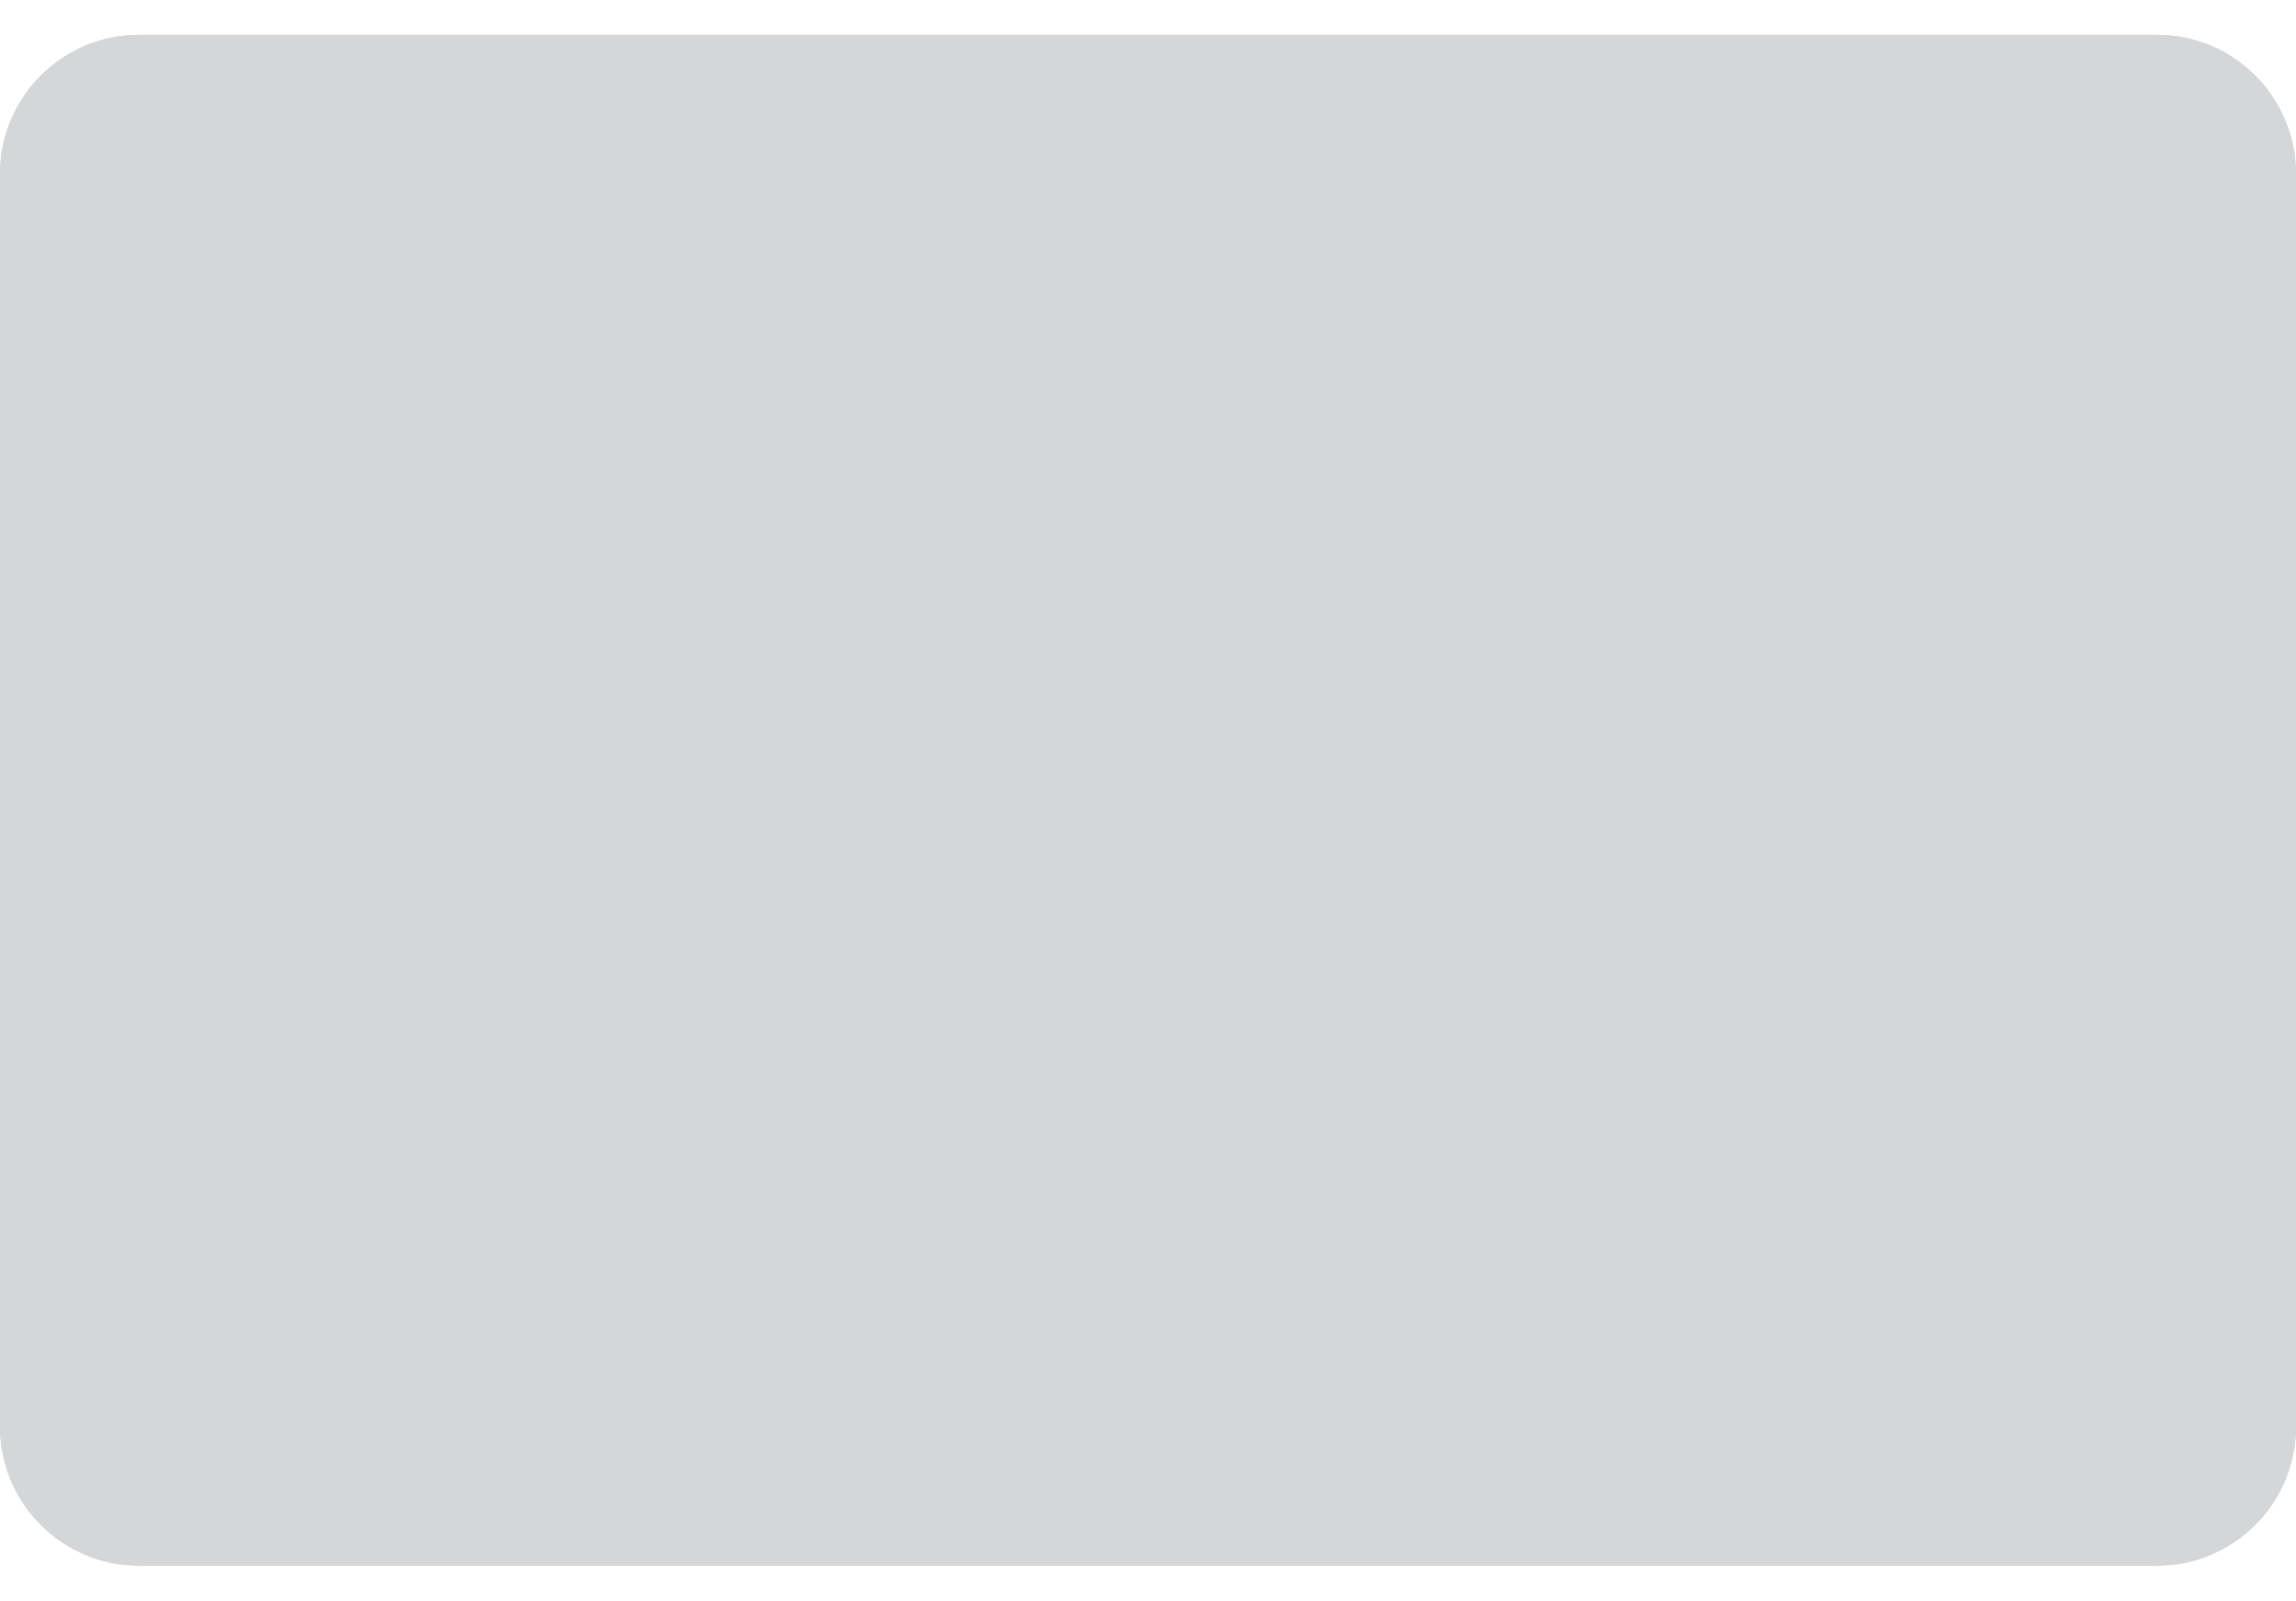
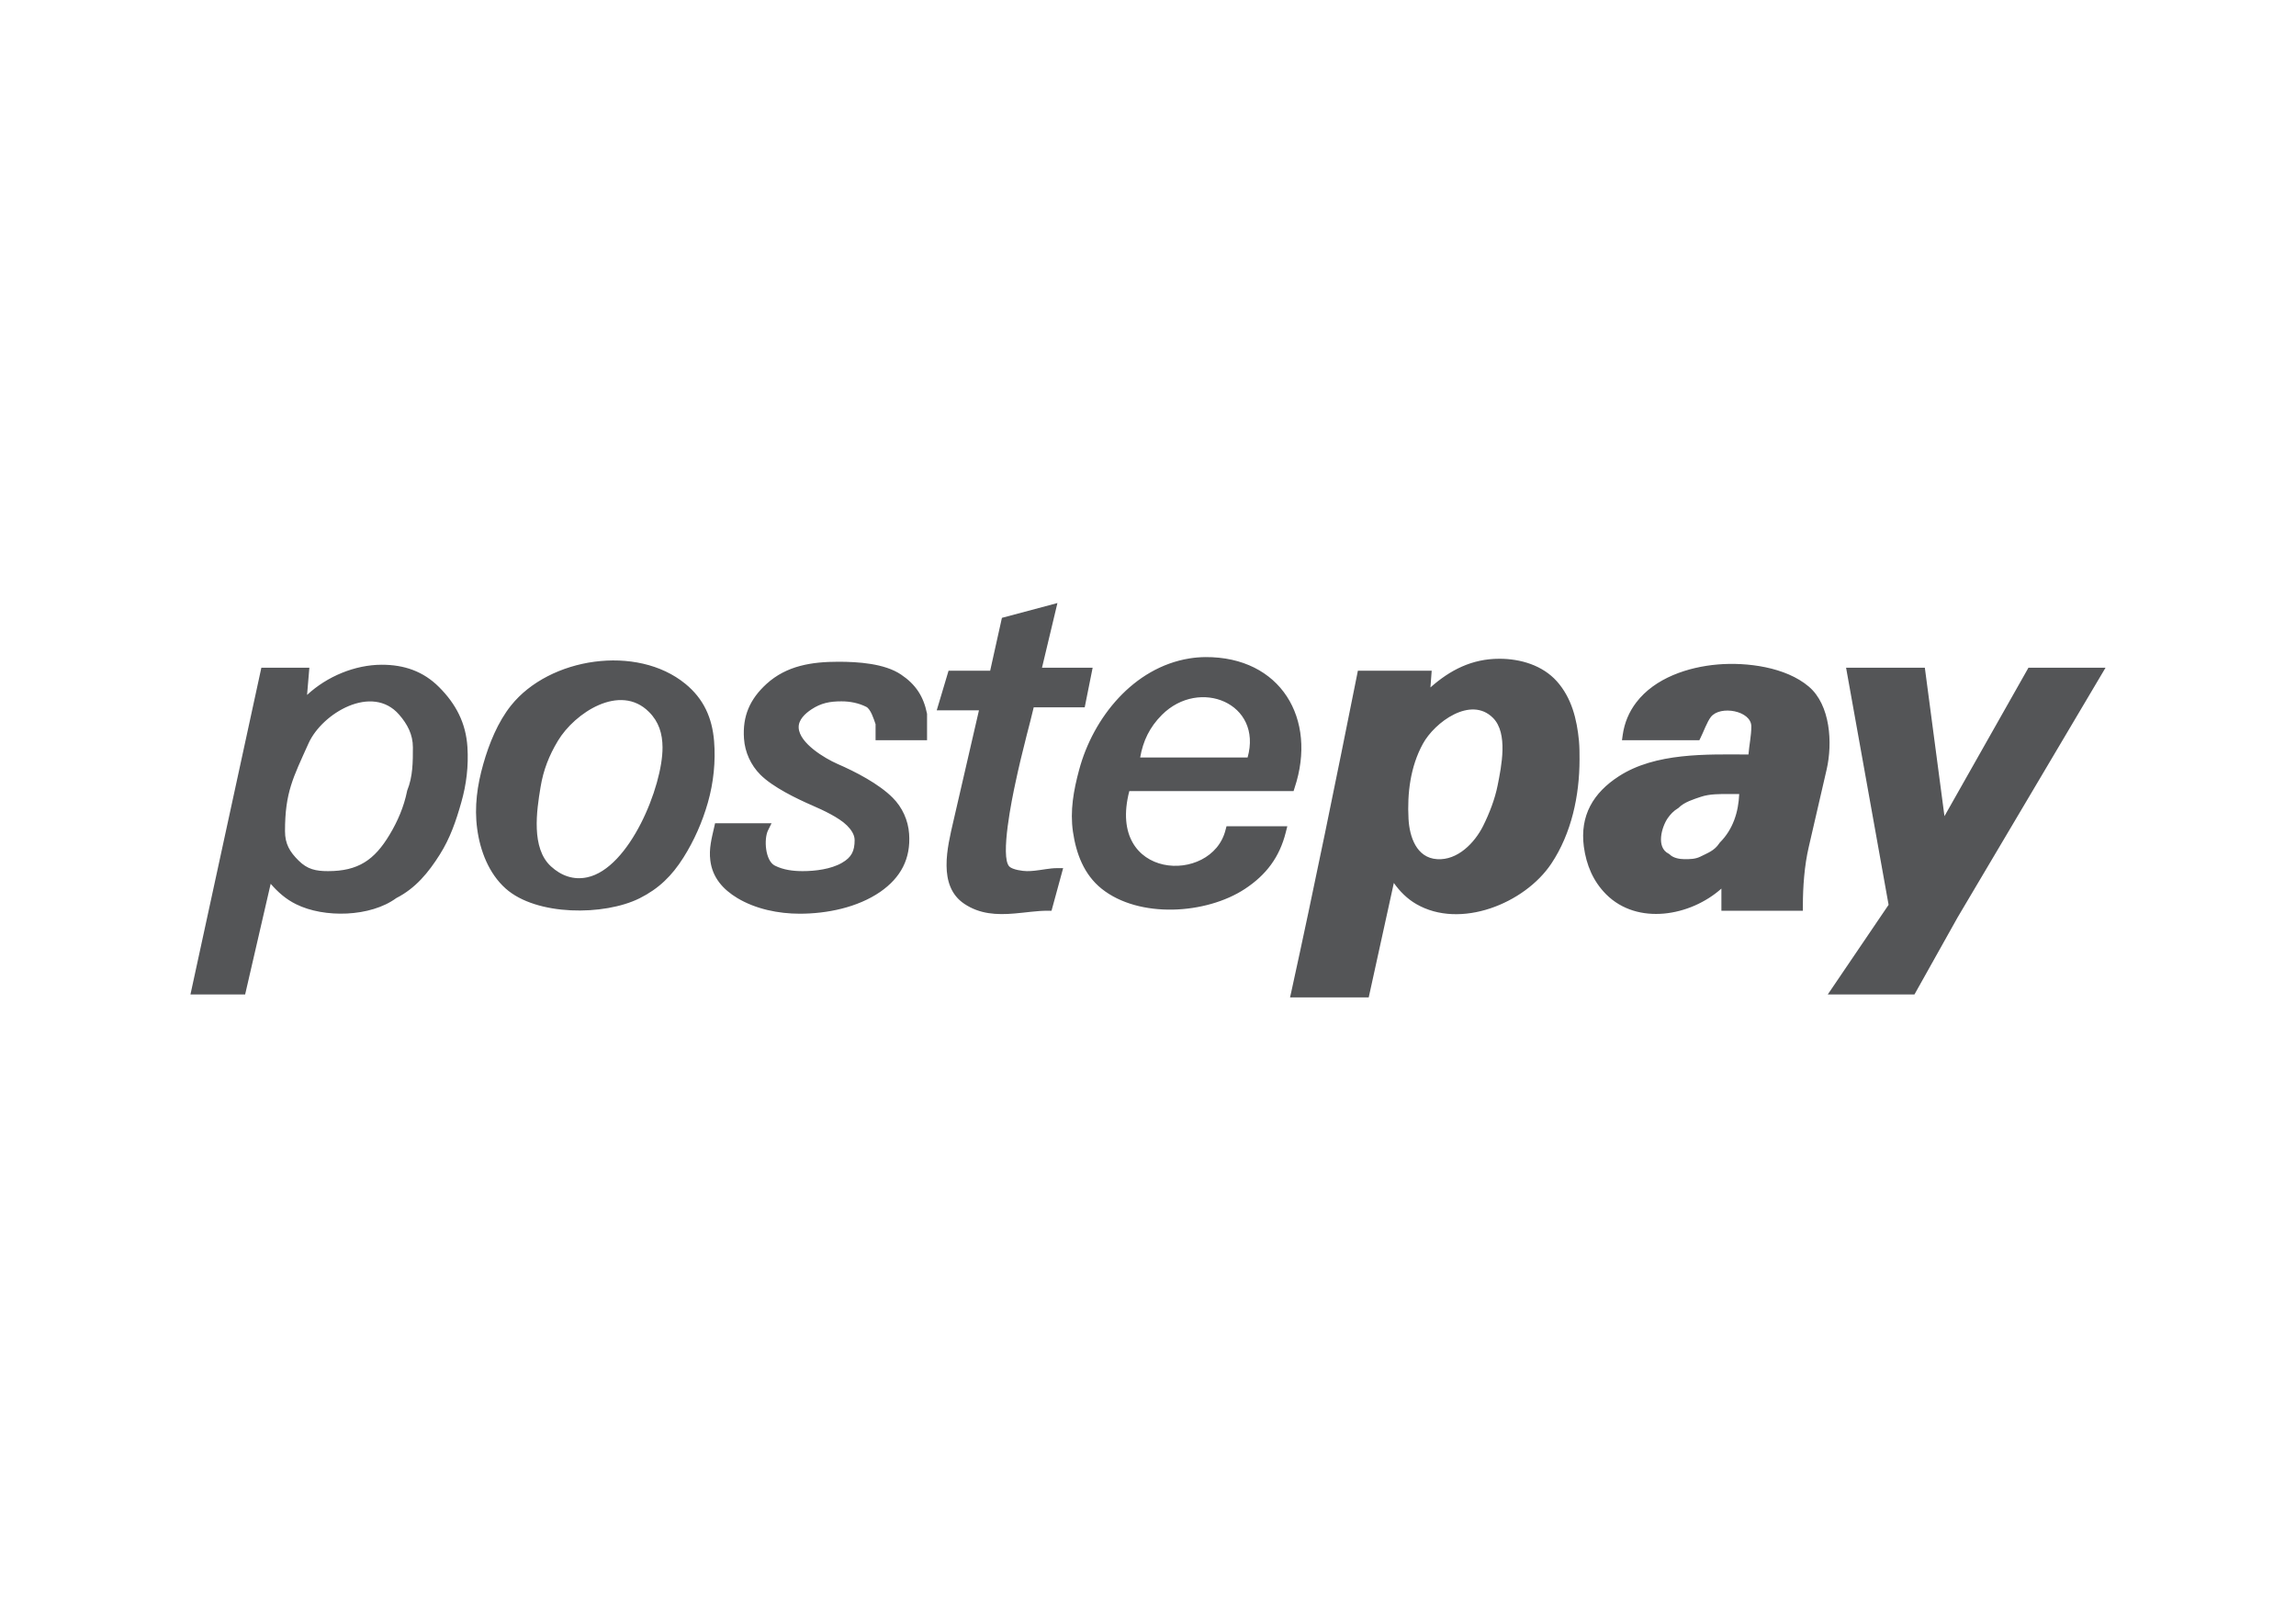
- <svg xmlns="http://www.w3.org/2000/svg" height="23" viewBox="0 0 33 23" width="33">
-   <g fill="none" fill-rule="evenodd">
-     <rect fill="#d5d6d8" height="22" rx="2" width="33" y=".5" />
-     <path d="m22.004 4.104c-.445.398-1.205.532-1.656.082-.189-.189-.286-.421-.321-.685-.06-.448.134-.774.504-1.013.524-.338 1.252-.314 1.862-.312.009-.134.04-.267.04-.403-0-.225-.445-.308-.581-.136-.057.072-.105.21-.147.296l-.019.038h-1.112l.011-.079c.024-.17.089-.327.193-.464.269-.353.746-.509 1.173-.545.418-.035.975.036 1.306.316.315.266.344.817.258 1.191l-.258 1.117c-.061.266-.084.571-.084.844v.069h-1.171v-.318zm.257-1.359h-.144c-.134 0-.279-.004-.408.039-.104.035-.238.076-.317.155l-.006.006-.007.004c-.059.036-.109.086-.147.143-.087.129-.168.417.014.508l.01.005.008.008c.05.05.142.065.209.065.078 0 .155.001.227-.035.108-.054.203-.085.274-.192l.004-.006.005-.005c.19-.19.268-.437.279-.698zm2.147 1.591-.612-3.406h1.133l.282 2.133 1.207-2.133h1.108l-2.125 3.585-.621 1.11h-1.246l.874-1.289zm-6.585-3.124c.281-.248.594-.412.991-.412.303 0 .618.092.825.324.214.239.288.545.318.856.008.089.008.177.008.266 0.0.518-.115 1.063-.407 1.499-.382.573-1.309.947-1.941.58-.127-.073-.236-.181-.321-.304l-.361 1.646h-1.131l.019-.084c.332-1.515.641-3.034.945-4.555l.011-.056h1.061l-.018.24zm-.108.809c-.18.328-.227.711-.206 1.08.014.256.113.56.411.579.295.019.539-.234.66-.478.091-.182.169-.384.209-.584.054-.271.153-.749-.067-.969-.32-.32-.839.064-1.008.371zm-14.754 2.218c-.37.273-1.038.291-1.443.089-.146-.073-.261-.174-.363-.293l-.367 1.59h-.786l1.019-4.695h.69l-.033.391c.286-.267.69-.434 1.075-.434.319 0 .595.093.823.321.241.241.386.516.407.861.017.271-.014.536-.089.797-.076.265-.161.514-.309.749-.163.257-.348.484-.624.624zm.157-1.547c.08-.201.081-.407.081-.619 0-.186-.079-.333-.198-.47-.387-.447-1.107-.024-1.303.413-.222.495-.338.704-.338 1.261 0 .185.068.297.194.424.126.126.248.152.424.152.433 0 .666-.159.886-.525.116-.193.205-.401.249-.623l.001-.006.002-.006zm3.997-1.532c.264.216.385.488.412.822.024.295-.007.6-.089.884-.079.278-.197.548-.352.792-.166.262-.351.445-.629.584-.51.255-1.483.256-1.926-.139-.242-.217-.367-.543-.409-.859-.042-.315.001-.627.088-.931.083-.29.211-.605.4-.841.553-.691 1.808-.881 2.505-.311zm-1.931 2.624c.147.134.323.199.52.157.609-.13 1.086-1.309 1.083-1.868-.001-.198-.053-.368-.195-.51-.417-.417-1.069.015-1.31.416-.126.211-.208.42-.249.663-.057.341-.137.879.15 1.141zm4.665-2.044c-.024-.072-.07-.218-.133-.25-.11-.055-.234-.079-.356-.079-.167 0-.295.024-.434.117-.088.059-.188.148-.181.265.013.222.375.437.557.516.258.113.593.286.795.487.137.137.222.324.235.517.026.359-.12.631-.417.836-.327.226-.765.313-1.157.313-.304 0-.632-.067-.895-.225-.206-.124-.358-.295-.388-.54-.021-.17.019-.318.056-.481l.012-.054h.812l-.05.101c-.063.126-.041.439.098.509.123.062.263.079.399.079.18 0 .408-.028.567-.12.137-.08.18-.171.18-.327 0-.081-.054-.154-.108-.209-.115-.115-.347-.222-.495-.286-.232-.101-.572-.264-.752-.445-.137-.137-.221-.324-.235-.517-.023-.325.084-.569.323-.787.291-.265.654-.319 1.035-.319.277 0 .661.024.898.184.21.141.324.312.373.56l.001.007v.377h-.741v-.23zm1.486-.2h-.608l.17-.569h.598l.169-.76.798-.213-.221.93h.727l-.114.569h-.732c-.032.135-.069.271-.103.405-.058.231-.114.462-.164.695-.039.18-.22 1.051-.083 1.189.044.044.192.066.252.066.037 0 .073-.003.11-.006.102-.01.22-.037.32-.037h.091l-.167.612h-.053c-.159 0-.322.027-.481.041-.255.021-.498.008-.718-.138-.388-.258-.244-.817-.158-1.191l.367-1.591zm2.161 1.161c-.334 1.282 1.186 1.349 1.384.558l.013-.053h.874l-.022.086c-.089.358-.282.614-.588.815-.557.366-1.521.427-2.059-.004-.254-.204-.367-.504-.412-.818-.044-.303.009-.595.088-.888.202-.753.784-1.475 1.588-1.604.075-.012.151-.018.227-.019 1.083-.007 1.614.888 1.284 1.878l-.016.048h-2.361zm1.701-.483c.219-.779-.692-1.152-1.232-.612-.178.178-.271.373-.312.612h1.544z" fill="#1d60b4" transform="translate(2.7374 8.6658)" />
-     <rect fill="#d5d6d8" height="22" rx="2" width="33" y=".5" />
+ <svg xmlns="http://www.w3.org/2000/svg" width="33px" height="23px" viewBox="0 0 33 23" version="1.1">
+   <g id="Logos" stroke="none" stroke-width="1" fill="none" fill-rule="evenodd">
+     <g id="Frise-dark" transform="translate(-74, 0.5)">
+       <g id="postepay-dark" transform="translate(74, 0)">
+         <rect id="Rectangle-Copy" fill="#D5D6D8" style="mix-blend-mode: color;" x="0" y="0" width="33" height="22" rx="2" />
+         <g id="General/Icons/Logos-cb/Postepay" transform="translate(2.7374, 8.1658)" fill="#1D60B4">
+           <path d="M22.004,4.104 C21.558,4.502 20.798,4.636 20.348,4.187 C20.159,3.997 20.063,3.765 20.027,3.502 C19.968,3.054 20.162,2.727 20.531,2.489 C21.055,2.15 21.784,2.174 22.393,2.177 C22.403,2.043 22.434,1.91 22.434,1.773 C22.434,1.548 21.988,1.466 21.853,1.637 C21.797,1.709 21.749,1.848 21.706,1.933 L21.687,1.972 L20.575,1.972 L20.586,1.892 C20.611,1.722 20.675,1.566 20.78,1.429 C21.049,1.076 21.526,0.919 21.953,0.883 C22.37,0.848 22.928,0.92 23.259,1.2 C23.573,1.465 23.603,2.016 23.517,2.391 L23.259,3.508 C23.197,3.774 23.175,4.079 23.175,4.352 L23.175,4.422 L22.004,4.422 L22.004,4.104 L22.004,4.104 Z M22.26,2.745 L22.116,2.745 C21.982,2.745 21.837,2.742 21.709,2.785 C21.605,2.82 21.471,2.861 21.392,2.94 L21.386,2.946 L21.378,2.951 C21.319,2.986 21.27,3.037 21.231,3.094 C21.144,3.223 21.063,3.511 21.245,3.602 L21.255,3.608 L21.263,3.615 C21.313,3.665 21.405,3.681 21.472,3.681 C21.55,3.681 21.627,3.681 21.699,3.646 C21.806,3.592 21.902,3.561 21.973,3.454 L21.977,3.448 L21.981,3.443 C22.171,3.253 22.249,3.006 22.26,2.745 L22.26,2.745 Z M24.407,4.337 L23.796,0.93 L24.928,0.93 L25.21,3.063 L26.417,0.93 L27.525,0.93 L25.4,4.516 L24.779,5.625 L23.533,5.625 L24.407,4.337 L24.407,4.337 Z M17.822,1.213 C18.103,0.965 18.415,0.801 18.813,0.801 C19.116,0.801 19.432,0.894 19.639,1.125 C19.852,1.364 19.927,1.67 19.957,1.982 C19.965,2.07 19.965,2.159 19.965,2.248 C19.965,2.766 19.85,3.31 19.559,3.746 C19.176,4.319 18.25,4.693 17.618,4.326 C17.491,4.253 17.382,4.145 17.296,4.023 L16.935,5.668 L15.804,5.668 L15.823,5.584 C16.155,4.069 16.464,2.55 16.768,1.029 L16.779,0.973 L17.84,0.973 L17.822,1.213 L17.822,1.213 Z M17.714,2.022 C17.534,2.35 17.487,2.733 17.507,3.102 C17.521,3.358 17.62,3.662 17.918,3.681 C18.213,3.7 18.457,3.447 18.579,3.204 C18.67,3.021 18.748,2.82 18.788,2.62 C18.842,2.348 18.941,1.87 18.721,1.651 C18.401,1.33 17.882,1.715 17.714,2.022 L17.714,2.022 Z M2.959,4.24 C2.589,4.513 1.921,4.53 1.517,4.328 C1.371,4.256 1.256,4.154 1.153,4.035 L0.786,5.625 L0,5.625 L1.019,0.93 L1.709,0.93 L1.676,1.321 C1.963,1.054 2.366,0.887 2.751,0.887 C3.07,0.887 3.346,0.98 3.574,1.209 C3.815,1.45 3.959,1.724 3.981,2.07 C3.998,2.341 3.967,2.606 3.892,2.867 C3.817,3.132 3.732,3.381 3.583,3.616 C3.421,3.873 3.235,4.1 2.959,4.24 L2.959,4.24 Z M3.116,2.693 C3.197,2.492 3.197,2.286 3.197,2.074 C3.197,1.889 3.118,1.741 2.999,1.604 C2.612,1.158 1.893,1.581 1.697,2.017 C1.475,2.511 1.359,2.721 1.359,3.278 C1.359,3.462 1.427,3.575 1.554,3.701 C1.68,3.827 1.802,3.853 1.977,3.853 C2.41,3.853 2.644,3.694 2.863,3.328 C2.979,3.135 3.068,2.927 3.113,2.705 L3.114,2.699 L3.116,2.693 L3.116,2.693 Z M7.113,1.161 C7.377,1.377 7.498,1.649 7.526,1.983 C7.55,2.278 7.518,2.583 7.437,2.867 C7.358,3.145 7.239,3.415 7.085,3.659 C6.919,3.921 6.733,4.104 6.456,4.243 C5.946,4.497 4.972,4.498 4.53,4.103 C4.288,3.887 4.163,3.56 4.121,3.244 C4.078,2.929 4.122,2.617 4.209,2.313 C4.291,2.023 4.419,1.708 4.608,1.472 C5.161,0.781 6.416,0.591 7.113,1.161 L7.113,1.161 Z M5.182,3.785 C5.328,3.919 5.505,3.984 5.702,3.942 C6.311,3.813 6.788,2.633 6.785,2.075 C6.784,1.877 6.732,1.706 6.59,1.565 C6.174,1.148 5.522,1.579 5.281,1.981 C5.154,2.192 5.072,2.401 5.032,2.645 C4.975,2.986 4.895,3.524 5.182,3.785 L5.182,3.785 Z M9.847,1.742 C9.823,1.67 9.777,1.524 9.713,1.492 C9.603,1.437 9.48,1.413 9.357,1.413 C9.19,1.413 9.063,1.437 8.923,1.53 C8.835,1.589 8.735,1.679 8.742,1.795 C8.756,2.017 9.117,2.232 9.299,2.312 C9.557,2.424 9.893,2.597 10.094,2.799 C10.231,2.936 10.316,3.123 10.329,3.316 C10.355,3.675 10.209,3.947 9.913,4.152 C9.585,4.377 9.147,4.465 8.756,4.465 C8.451,4.465 8.123,4.398 7.86,4.24 C7.654,4.116 7.502,3.945 7.472,3.7 C7.45,3.53 7.491,3.382 7.528,3.219 L7.54,3.165 L8.352,3.165 L8.302,3.266 C8.239,3.392 8.261,3.705 8.4,3.774 C8.523,3.836 8.663,3.853 8.799,3.853 C8.979,3.853 9.207,3.825 9.365,3.733 C9.503,3.654 9.546,3.562 9.546,3.407 C9.546,3.326 9.492,3.253 9.437,3.198 C9.322,3.083 9.091,2.976 8.943,2.912 C8.711,2.811 8.371,2.647 8.191,2.467 C8.054,2.33 7.969,2.143 7.956,1.95 C7.933,1.625 8.04,1.382 8.279,1.163 C8.57,0.898 8.933,0.844 9.314,0.844 C9.592,0.844 9.976,0.868 10.213,1.028 C10.423,1.169 10.536,1.34 10.586,1.588 L10.587,1.594 L10.587,1.972 L9.847,1.972 L9.847,1.742 L9.847,1.742 Z M11.333,1.542 L10.726,1.542 L10.896,0.973 L11.494,0.973 L11.663,0.213 L12.461,0 L12.239,0.93 L12.967,0.93 L12.853,1.499 L12.12,1.499 C12.089,1.634 12.052,1.77 12.018,1.904 C11.959,2.135 11.903,2.366 11.854,2.599 C11.815,2.779 11.633,3.65 11.77,3.787 C11.815,3.832 11.962,3.853 12.022,3.853 C12.059,3.853 12.096,3.851 12.132,3.847 C12.234,3.837 12.352,3.81 12.452,3.81 L12.543,3.81 L12.376,4.422 L12.323,4.422 C12.164,4.422 12.002,4.449 11.842,4.462 C11.587,4.484 11.344,4.471 11.124,4.324 C10.736,4.066 10.88,3.507 10.966,3.133 L11.333,1.542 L11.333,1.542 Z M13.494,2.703 C13.16,3.984 14.68,4.052 14.877,3.261 L14.891,3.208 L15.765,3.208 L15.743,3.295 C15.654,3.652 15.461,3.908 15.155,4.109 C14.598,4.475 13.634,4.536 13.096,4.106 C12.842,3.902 12.73,3.602 12.684,3.288 C12.64,2.985 12.693,2.693 12.772,2.4 C12.973,1.647 13.556,0.925 14.36,0.796 C14.435,0.784 14.51,0.778 14.586,0.777 C15.669,0.77 16.2,1.665 15.87,2.655 L15.855,2.703 L13.494,2.703 L13.494,2.703 Z M15.194,2.22 C15.413,1.441 14.502,1.068 13.962,1.608 C13.785,1.786 13.692,1.981 13.65,2.22 L15.194,2.22 L15.194,2.22 Z" id="_414284472" />
+         </g>
+         <rect id="Rectangle" fill="#D5D6D8" style="mix-blend-mode: color;" x="0" y="5.68434189e-14" width="33" height="22" rx="2" />
+       </g>
+     </g>
  </g>
</svg>
